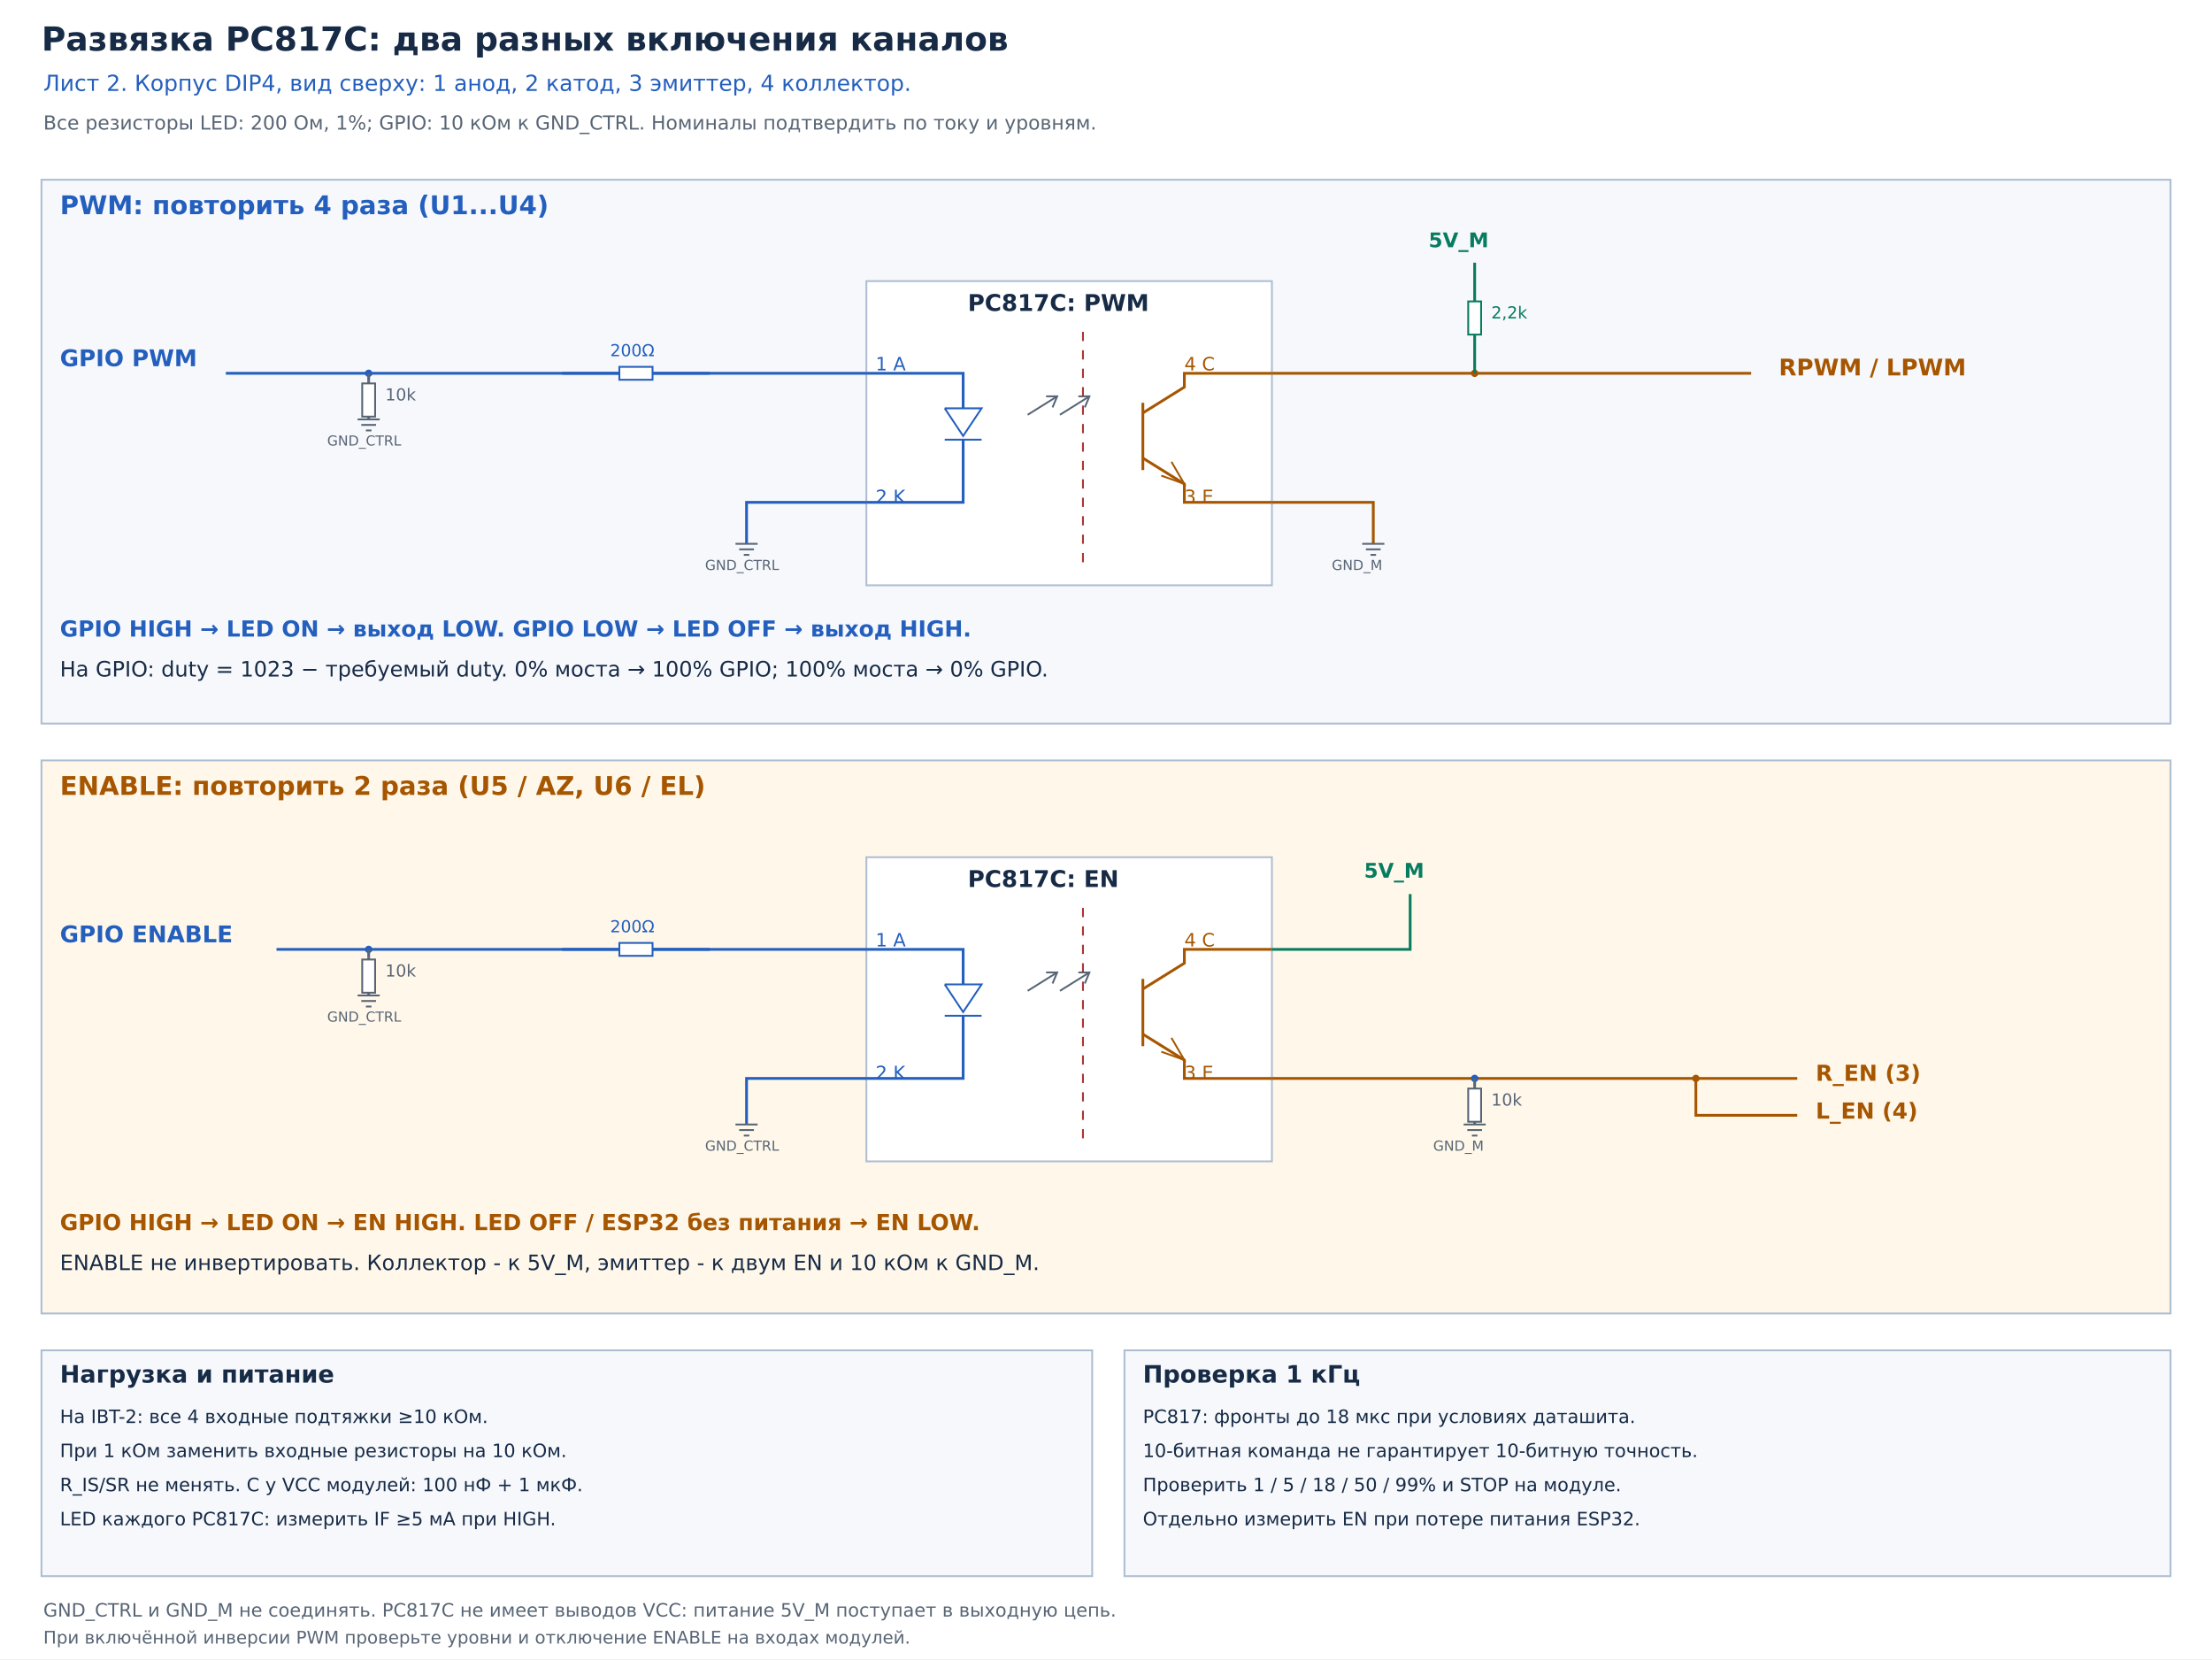
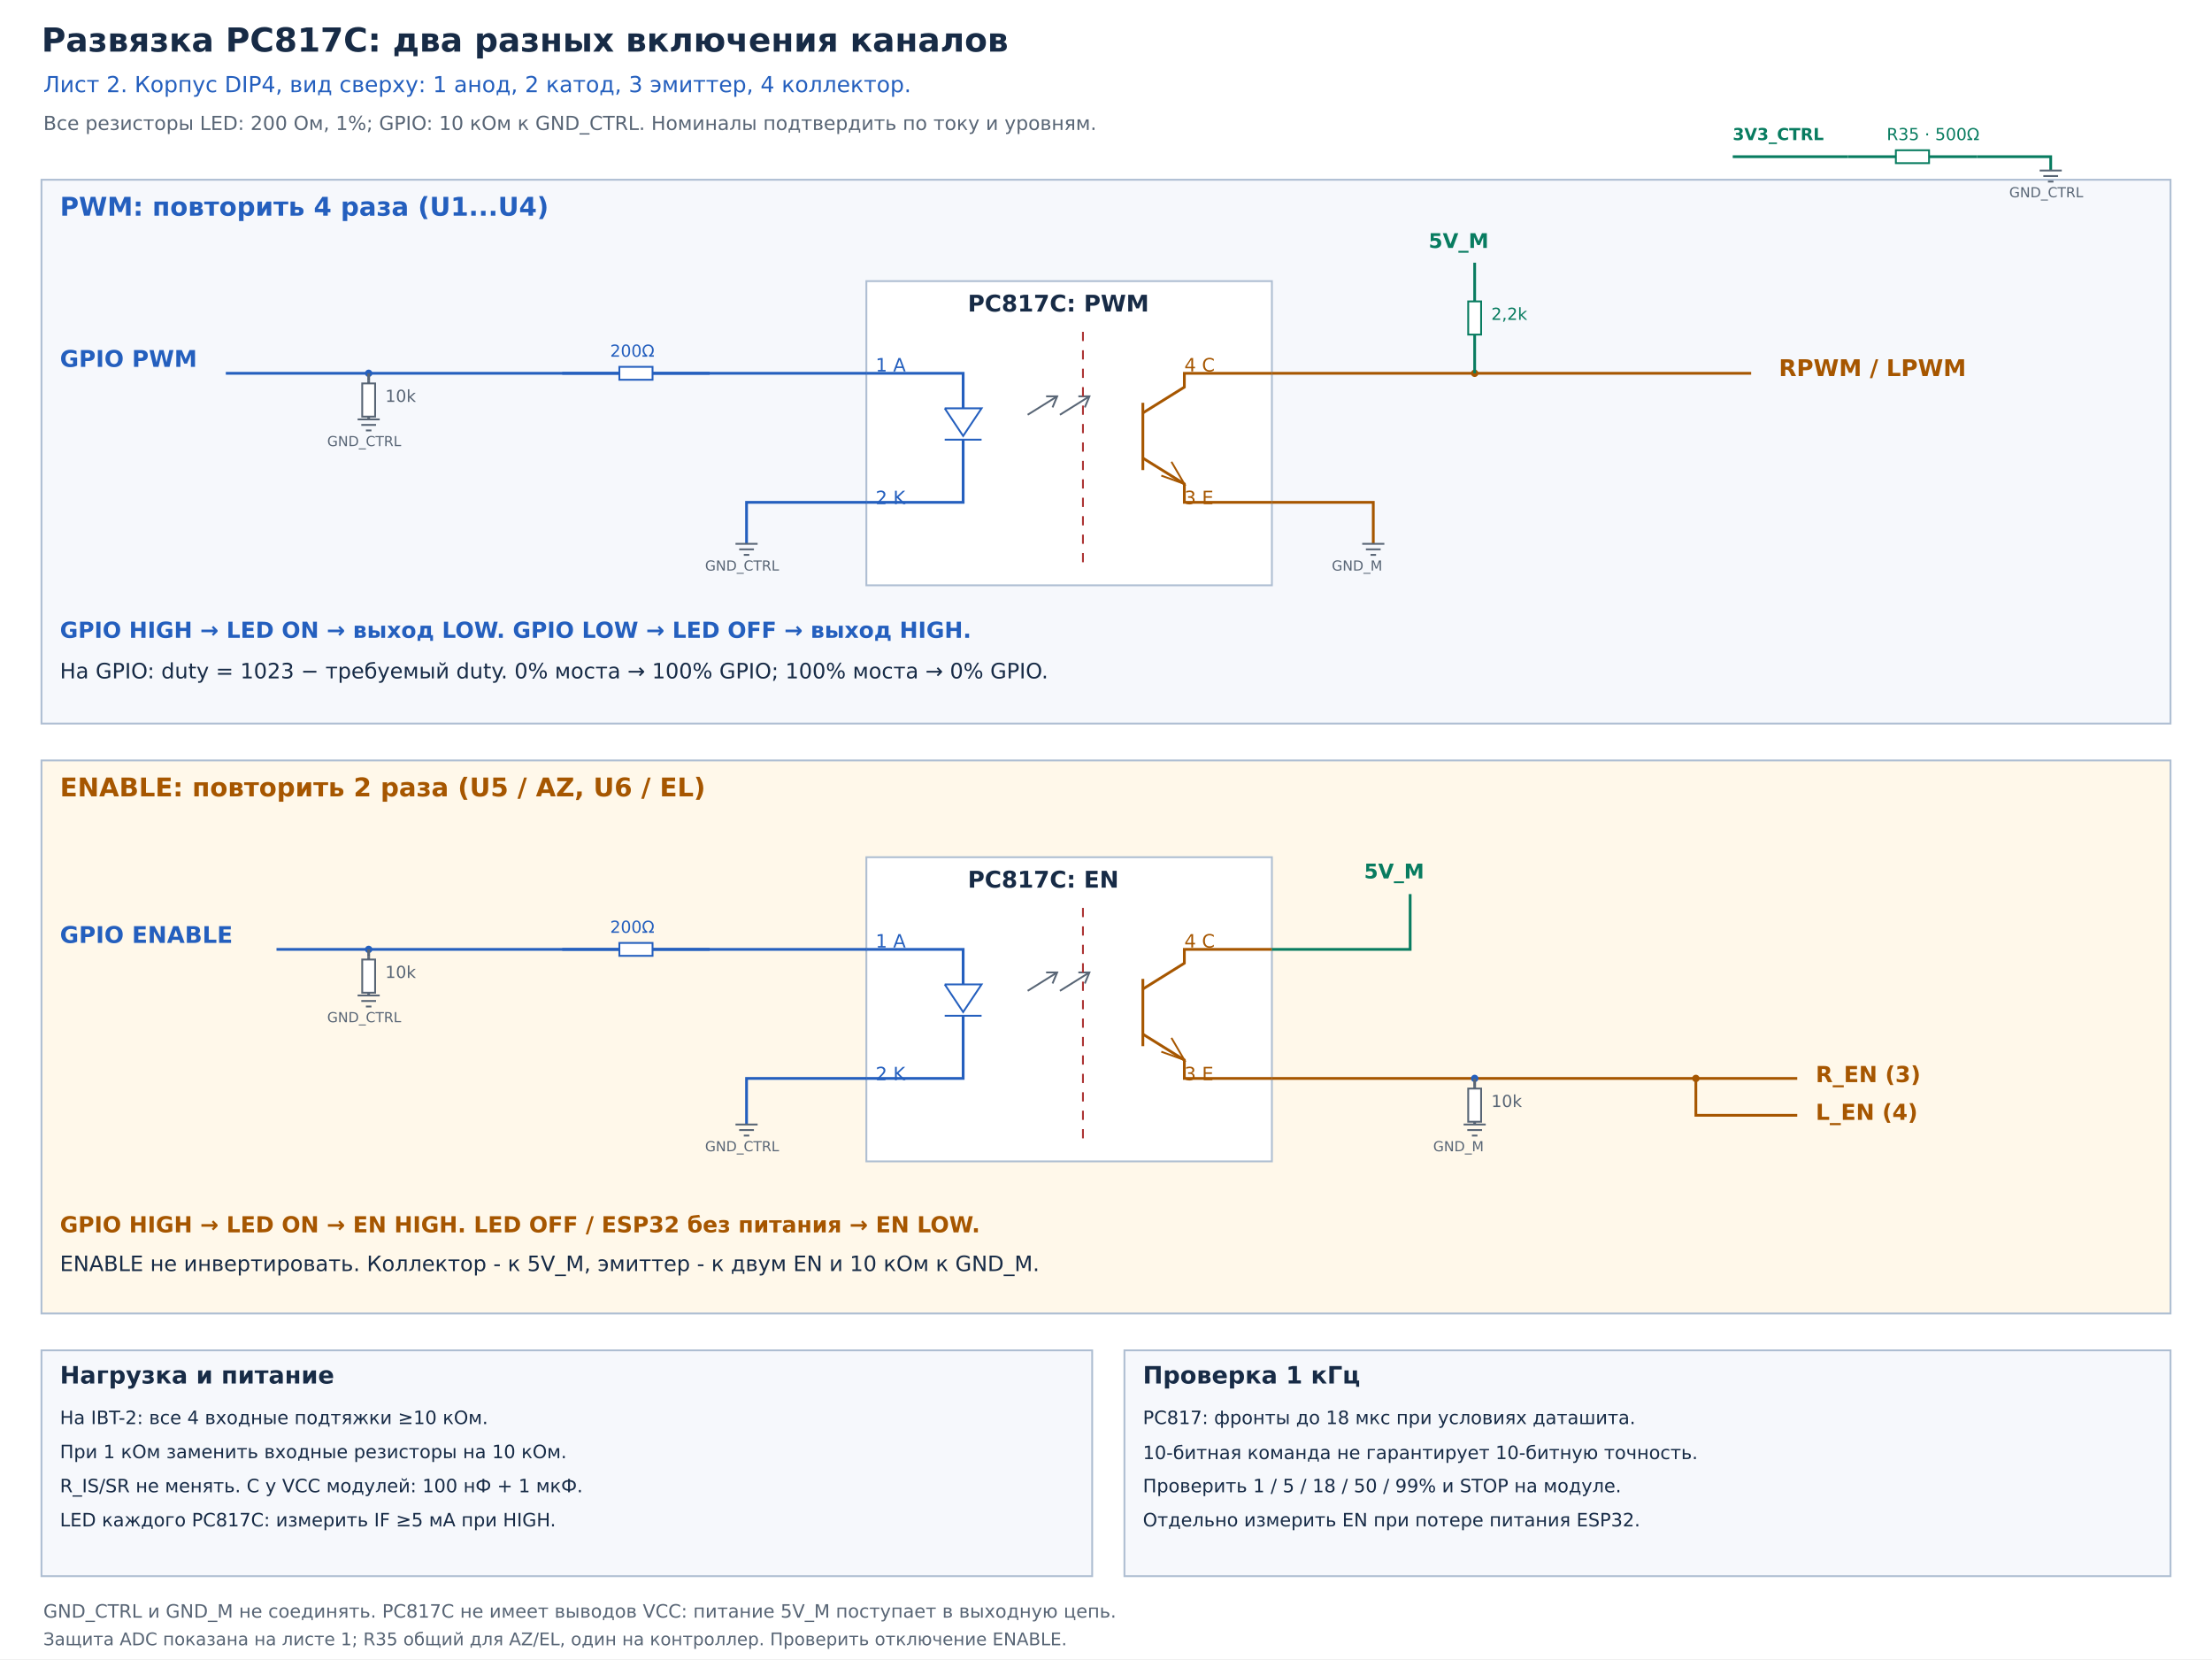
<svg xmlns="http://www.w3.org/2000/svg" width="2400" height="1800" viewBox="0 0 2400 1800">
  <rect width="100%" height="100%" fill="white" />
-   <text x="45" y="30" dominant-baseline="text-before-edge" font-family="DejaVu Sans,sans-serif" font-size="36" font-weight="bold" fill="#172b46">Развязка PC817C: два разных включения каналов</text>
-   <text x="47" y="82" dominant-baseline="text-before-edge" font-family="DejaVu Sans,sans-serif" font-size="24" font-weight="normal" fill="#245fbe">Лист 2. Корпус DIP4, вид сверху: 1 анод, 2 катод, 3 эмиттер, 4 коллектор.</text>
-   <text x="47" y="126" dominant-baseline="text-before-edge" font-family="DejaVu Sans,sans-serif" font-size="21" font-weight="normal" fill="#586575">Все резисторы LED: 200 Ом, 1%; GPIO: 10 кОм к GND_CTRL. Номиналы подтвердить по току и уровням.</text>
+   <text x="45" y="56" font-family="DejaVu Sans,sans-serif" font-size="36" font-weight="bold" fill="#172b46">Развязка PC817C: два разных включения каналов</text>
+   <text x="47" y="100" font-family="DejaVu Sans,sans-serif" font-size="24" font-weight="normal" fill="#245fbe">Лист 2. Корпус DIP4, вид сверху: 1 анод, 2 катод, 3 эмиттер, 4 коллектор.</text>
+   <text x="47" y="141" font-family="DejaVu Sans,sans-serif" font-size="21" font-weight="normal" fill="#586575">Все резисторы LED: 200 Ом, 1%; GPIO: 10 кОм к GND_CTRL. Номиналы подтвердить по току и уровням.</text>
  <rect x="45" y="195" width="2310" height="590" fill="#f6f8fc" stroke="#aebed2" stroke-width="2" />
-   <text x="65" y="213" dominant-baseline="text-before-edge" font-family="DejaVu Sans,sans-serif" font-size="28" font-weight="bold" fill="#245fbe">PWM: повторить 4 раза (U1...U4)</text>
+   <text x="1880" y="152" font-family="DejaVu Sans,sans-serif" font-size="18" font-weight="bold" fill="#087c60">3V3_CTRL</text>
+   <polyline points="1880,170 2005,170" fill="none" stroke="#087c60" stroke-width="3" />
+   <polyline points="2005,170 2057.0,170" fill="none" stroke="#087c60" stroke-width="3" />
+   <rect x="2057.0" y="163" width="36" height="14" fill="white" stroke="#087c60" stroke-width="2" />
+   <polyline points="2093.0,170 2145,170" fill="none" stroke="#087c60" stroke-width="3" />
+   <text x="2047.0" y="152" font-family="DejaVu Sans,sans-serif" font-size="18" font-weight="normal" fill="#087c60">R35 · 500Ω</text>
+   <polyline points="2145,170 2225,170 2225,185" fill="none" stroke="#087c60" stroke-width="3" />
+   <polyline points="2213,185 2237,185" fill="none" stroke="#586575" stroke-width="2" />
+   <polyline points="2217,191 2233,191" fill="none" stroke="#586575" stroke-width="2" />
+   <polyline points="2222,197 2228,197" fill="none" stroke="#586575" stroke-width="2" />
+   <text x="2180" y="214" font-family="DejaVu Sans,sans-serif" font-size="15" font-weight="normal" fill="#586575">GND_CTRL</text>
+   <text x="65" y="234" font-family="DejaVu Sans,sans-serif" font-size="28" font-weight="bold" fill="#245fbe">PWM: повторить 4 раза (U1...U4)</text>
  <rect x="940" y="305" width="440" height="330" fill="white" stroke="#aebed2" stroke-width="2" />
-   <text x="1050" y="320" dominant-baseline="text-before-edge" font-family="DejaVu Sans,sans-serif" font-size="25" font-weight="bold" fill="#172b46">PC817C: PWM</text>
-   <text x="950" y="388" dominant-baseline="text-before-edge" font-family="DejaVu Sans,sans-serif" font-size="20" font-weight="normal" fill="#245fbe">1 A</text>
-   <text x="950" y="532" dominant-baseline="text-before-edge" font-family="DejaVu Sans,sans-serif" font-size="20" font-weight="normal" fill="#245fbe">2 K</text>
-   <text x="1285" y="388" dominant-baseline="text-before-edge" font-family="DejaVu Sans,sans-serif" font-size="20" font-weight="normal" fill="#a65600">4 C</text>
-   <text x="1285" y="532" dominant-baseline="text-before-edge" font-family="DejaVu Sans,sans-serif" font-size="20" font-weight="normal" fill="#a65600">3 E</text>
+   <text x="1050" y="338" font-family="DejaVu Sans,sans-serif" font-size="25" font-weight="bold" fill="#172b46">PC817C: PWM</text>
+   <text x="950" y="403" font-family="DejaVu Sans,sans-serif" font-size="20" font-weight="normal" fill="#245fbe">1 A</text>
+   <text x="950" y="547" font-family="DejaVu Sans,sans-serif" font-size="20" font-weight="normal" fill="#245fbe">2 K</text>
+   <text x="1285" y="403" font-family="DejaVu Sans,sans-serif" font-size="20" font-weight="normal" fill="#a65600">4 C</text>
+   <text x="1285" y="547" font-family="DejaVu Sans,sans-serif" font-size="20" font-weight="normal" fill="#a65600">3 E</text>
  <polyline points="940,405 1045,405 1045,443" fill="none" stroke="#245fbe" stroke-width="3" />
  <polyline points="1025,443 1065,443 1045,473 1025,443" fill="none" stroke="#245fbe" stroke-width="2" />
  <polyline points="1025,477 1065,477" fill="none" stroke="#245fbe" stroke-width="2" />
  <polyline points="1045,477 1045,545 940,545" fill="none" stroke="#245fbe" stroke-width="3" />
  <polyline points="1115,450 1147,430" fill="none" stroke="#586575" stroke-width="2" />
  <polyline points="1135,430 1147,430 1142,442" fill="none" stroke="#586575" stroke-width="2" />
  <polyline points="1150,450 1182,430" fill="none" stroke="#586575" stroke-width="2" />
  <polyline points="1170,430 1182,430 1177,442" fill="none" stroke="#586575" stroke-width="2" />
  <polyline points="1175,360 1175,370" fill="none" stroke="#ac3434" stroke-width="2" />
  <polyline points="1175,380 1175,390" fill="none" stroke="#ac3434" stroke-width="2" />
  <polyline points="1175,400 1175,410" fill="none" stroke="#ac3434" stroke-width="2" />
  <polyline points="1175,420 1175,430" fill="none" stroke="#ac3434" stroke-width="2" />
  <polyline points="1175,440 1175,450" fill="none" stroke="#ac3434" stroke-width="2" />
  <polyline points="1175,460 1175,470" fill="none" stroke="#ac3434" stroke-width="2" />
  <polyline points="1175,480 1175,490" fill="none" stroke="#ac3434" stroke-width="2" />
  <polyline points="1175,500 1175,510" fill="none" stroke="#ac3434" stroke-width="2" />
  <polyline points="1175,520 1175,530" fill="none" stroke="#ac3434" stroke-width="2" />
  <polyline points="1175,540 1175,550" fill="none" stroke="#ac3434" stroke-width="2" />
  <polyline points="1175,560 1175,570" fill="none" stroke="#ac3434" stroke-width="2" />
  <polyline points="1175,580 1175,590" fill="none" stroke="#ac3434" stroke-width="2" />
  <polyline points="1175,600 1175,610" fill="none" stroke="#ac3434" stroke-width="2" />
  <polyline points="1240,437 1240,510" fill="none" stroke="#a65600" stroke-width="3" />
  <polyline points="1240,448 1285,420 1285,405 1380,405" fill="none" stroke="#a65600" stroke-width="3" />
  <polyline points="1240,497 1285,525 1285,545 1380,545" fill="none" stroke="#a65600" stroke-width="3" />
  <polyline points="1260,516 1285,525 1271,501" fill="none" stroke="#a65600" stroke-width="2" />
-   <text x="65" y="380" dominant-baseline="text-before-edge" font-family="DejaVu Sans,sans-serif" font-size="25" font-weight="bold" fill="#245fbe">GPIO PWM</text>
+   <text x="65" y="398" font-family="DejaVu Sans,sans-serif" font-size="25" font-weight="bold" fill="#245fbe">GPIO PWM</text>
  <polyline points="245,405 940,405" fill="none" stroke="#245fbe" stroke-width="3" />
  <circle cx="400" cy="405" r="4" fill="#245fbe" />
  <polyline points="400,413 400,416.0" fill="none" stroke="#586575" stroke-width="3" />
  <rect x="393" y="416.0" width="14" height="36" fill="white" stroke="#586575" stroke-width="2" />
  <polyline points="400,452.0 400,455" fill="none" stroke="#586575" stroke-width="3" />
-   <text x="418" y="422.0" dominant-baseline="text-before-edge" font-family="DejaVu Sans,sans-serif" font-size="18" font-weight="normal" fill="#586575">10k</text>
+   <text x="418" y="436.0" font-family="DejaVu Sans,sans-serif" font-size="18" font-weight="normal" fill="#586575">10k</text>
  <polyline points="400,405 400,413" fill="none" stroke="#586575" stroke-width="3" />
  <polyline points="388,455 412,455" fill="none" stroke="#586575" stroke-width="2" />
  <polyline points="392,461 408,461" fill="none" stroke="#586575" stroke-width="2" />
  <polyline points="397,467 403,467" fill="none" stroke="#586575" stroke-width="2" />
-   <text x="355" y="473" dominant-baseline="text-before-edge" font-family="DejaVu Sans,sans-serif" font-size="15" font-weight="normal" fill="#586575">GND_CTRL</text>
+   <text x="355" y="484" font-family="DejaVu Sans,sans-serif" font-size="15" font-weight="normal" fill="#586575">GND_CTRL</text>
  <polyline points="610,405 672.0,405" fill="none" stroke="#245fbe" stroke-width="3" />
  <rect x="672.0" y="398" width="36" height="14" fill="white" stroke="#245fbe" stroke-width="2" />
  <polyline points="708.0,405 770,405" fill="none" stroke="#245fbe" stroke-width="3" />
-   <text x="662.0" y="374" dominant-baseline="text-before-edge" font-family="DejaVu Sans,sans-serif" font-size="18" font-weight="normal" fill="#245fbe">200Ω</text>
+   <text x="662.0" y="387" font-family="DejaVu Sans,sans-serif" font-size="18" font-weight="normal" fill="#245fbe">200Ω</text>
  <polyline points="940,545 810,545 810,590" fill="none" stroke="#245fbe" stroke-width="3" />
  <polyline points="798,590 822,590" fill="none" stroke="#586575" stroke-width="2" />
  <polyline points="802,596 818,596" fill="none" stroke="#586575" stroke-width="2" />
  <polyline points="807,602 813,602" fill="none" stroke="#586575" stroke-width="2" />
-   <text x="765" y="608" dominant-baseline="text-before-edge" font-family="DejaVu Sans,sans-serif" font-size="15" font-weight="normal" fill="#586575">GND_CTRL</text>
+   <text x="765" y="619" font-family="DejaVu Sans,sans-serif" font-size="15" font-weight="normal" fill="#586575">GND_CTRL</text>
  <polyline points="1380,405 1900,405" fill="none" stroke="#a65600" stroke-width="3" />
  <circle cx="1600" cy="405" r="4" fill="#a65600" />
  <polyline points="1600,285 1600,327.0" fill="none" stroke="#087c60" stroke-width="3" />
  <rect x="1593" y="327.0" width="14" height="36" fill="white" stroke="#087c60" stroke-width="2" />
  <polyline points="1600,363.0 1600,405" fill="none" stroke="#087c60" stroke-width="3" />
-   <text x="1618" y="333.0" dominant-baseline="text-before-edge" font-family="DejaVu Sans,sans-serif" font-size="18" font-weight="normal" fill="#087c60">2,2k</text>
-   <text x="1550" y="253" dominant-baseline="text-before-edge" font-family="DejaVu Sans,sans-serif" font-size="22" font-weight="bold" fill="#087c60">5V_M</text>
-   <text x="1930" y="390" dominant-baseline="text-before-edge" font-family="DejaVu Sans,sans-serif" font-size="25" font-weight="bold" fill="#a65600">RPWM / LPWM</text>
+   <text x="1618" y="347.0" font-family="DejaVu Sans,sans-serif" font-size="18" font-weight="normal" fill="#087c60">2,2k</text>
+   <text x="1550" y="269" font-family="DejaVu Sans,sans-serif" font-size="22" font-weight="bold" fill="#087c60">5V_M</text>
+   <text x="1930" y="408" font-family="DejaVu Sans,sans-serif" font-size="25" font-weight="bold" fill="#a65600">RPWM / LPWM</text>
  <polyline points="1380,545 1490,545 1490,590" fill="none" stroke="#a65600" stroke-width="3" />
  <polyline points="1478,590 1502,590" fill="none" stroke="#586575" stroke-width="2" />
  <polyline points="1482,596 1498,596" fill="none" stroke="#586575" stroke-width="2" />
  <polyline points="1487,602 1493,602" fill="none" stroke="#586575" stroke-width="2" />
-   <text x="1445" y="608" dominant-baseline="text-before-edge" font-family="DejaVu Sans,sans-serif" font-size="15" font-weight="normal" fill="#586575">GND_M</text>
-   <text x="65" y="674" dominant-baseline="text-before-edge" font-family="DejaVu Sans,sans-serif" font-size="24" font-weight="bold" fill="#245fbe">GPIO HIGH → LED ON → выход LOW. GPIO LOW → LED OFF → выход HIGH.</text>
-   <text x="65" y="718" dominant-baseline="text-before-edge" font-family="DejaVu Sans,sans-serif" font-size="23" font-weight="normal" fill="#172b46">На GPIO: duty = 1023 − требуемый duty. 0% моста → 100% GPIO; 100% моста → 0% GPIO.</text>
+   <text x="1445" y="619" font-family="DejaVu Sans,sans-serif" font-size="15" font-weight="normal" fill="#586575">GND_M</text>
+   <text x="65" y="692" font-family="DejaVu Sans,sans-serif" font-size="24" font-weight="bold" fill="#245fbe">GPIO HIGH → LED ON → выход LOW. GPIO LOW → LED OFF → выход HIGH.</text>
+   <text x="65" y="736" font-family="DejaVu Sans,sans-serif" font-size="23" font-weight="normal" fill="#172b46">На GPIO: duty = 1023 − требуемый duty. 0% моста → 100% GPIO; 100% моста → 0% GPIO.</text>
  <rect x="45" y="825" width="2310" height="600" fill="#fff8ea" stroke="#aebed2" stroke-width="2" />
-   <text x="65" y="843" dominant-baseline="text-before-edge" font-family="DejaVu Sans,sans-serif" font-size="28" font-weight="bold" fill="#a65600">ENABLE: повторить 2 раза (U5 / AZ, U6 / EL)</text>
+   <text x="65" y="864" font-family="DejaVu Sans,sans-serif" font-size="28" font-weight="bold" fill="#a65600">ENABLE: повторить 2 раза (U5 / AZ, U6 / EL)</text>
  <rect x="940" y="930" width="440" height="330" fill="white" stroke="#aebed2" stroke-width="2" />
-   <text x="1050" y="945" dominant-baseline="text-before-edge" font-family="DejaVu Sans,sans-serif" font-size="25" font-weight="bold" fill="#172b46">PC817C: EN</text>
-   <text x="950" y="1013" dominant-baseline="text-before-edge" font-family="DejaVu Sans,sans-serif" font-size="20" font-weight="normal" fill="#245fbe">1 A</text>
-   <text x="950" y="1157" dominant-baseline="text-before-edge" font-family="DejaVu Sans,sans-serif" font-size="20" font-weight="normal" fill="#245fbe">2 K</text>
-   <text x="1285" y="1013" dominant-baseline="text-before-edge" font-family="DejaVu Sans,sans-serif" font-size="20" font-weight="normal" fill="#a65600">4 C</text>
-   <text x="1285" y="1157" dominant-baseline="text-before-edge" font-family="DejaVu Sans,sans-serif" font-size="20" font-weight="normal" fill="#a65600">3 E</text>
+   <text x="1050" y="963" font-family="DejaVu Sans,sans-serif" font-size="25" font-weight="bold" fill="#172b46">PC817C: EN</text>
+   <text x="950" y="1028" font-family="DejaVu Sans,sans-serif" font-size="20" font-weight="normal" fill="#245fbe">1 A</text>
+   <text x="950" y="1172" font-family="DejaVu Sans,sans-serif" font-size="20" font-weight="normal" fill="#245fbe">2 K</text>
+   <text x="1285" y="1028" font-family="DejaVu Sans,sans-serif" font-size="20" font-weight="normal" fill="#a65600">4 C</text>
+   <text x="1285" y="1172" font-family="DejaVu Sans,sans-serif" font-size="20" font-weight="normal" fill="#a65600">3 E</text>
  <polyline points="940,1030 1045,1030 1045,1068" fill="none" stroke="#245fbe" stroke-width="3" />
  <polyline points="1025,1068 1065,1068 1045,1098 1025,1068" fill="none" stroke="#245fbe" stroke-width="2" />
  <polyline points="1025,1102 1065,1102" fill="none" stroke="#245fbe" stroke-width="2" />
  <polyline points="1045,1102 1045,1170 940,1170" fill="none" stroke="#245fbe" stroke-width="3" />
  <polyline points="1115,1075 1147,1055" fill="none" stroke="#586575" stroke-width="2" />
  <polyline points="1135,1055 1147,1055 1142,1067" fill="none" stroke="#586575" stroke-width="2" />
  <polyline points="1150,1075 1182,1055" fill="none" stroke="#586575" stroke-width="2" />
  <polyline points="1170,1055 1182,1055 1177,1067" fill="none" stroke="#586575" stroke-width="2" />
  <polyline points="1175,985 1175,995" fill="none" stroke="#ac3434" stroke-width="2" />
  <polyline points="1175,1005 1175,1015" fill="none" stroke="#ac3434" stroke-width="2" />
  <polyline points="1175,1025 1175,1035" fill="none" stroke="#ac3434" stroke-width="2" />
  <polyline points="1175,1045 1175,1055" fill="none" stroke="#ac3434" stroke-width="2" />
  <polyline points="1175,1065 1175,1075" fill="none" stroke="#ac3434" stroke-width="2" />
  <polyline points="1175,1085 1175,1095" fill="none" stroke="#ac3434" stroke-width="2" />
  <polyline points="1175,1105 1175,1115" fill="none" stroke="#ac3434" stroke-width="2" />
  <polyline points="1175,1125 1175,1135" fill="none" stroke="#ac3434" stroke-width="2" />
  <polyline points="1175,1145 1175,1155" fill="none" stroke="#ac3434" stroke-width="2" />
  <polyline points="1175,1165 1175,1175" fill="none" stroke="#ac3434" stroke-width="2" />
  <polyline points="1175,1185 1175,1195" fill="none" stroke="#ac3434" stroke-width="2" />
  <polyline points="1175,1205 1175,1215" fill="none" stroke="#ac3434" stroke-width="2" />
  <polyline points="1175,1225 1175,1235" fill="none" stroke="#ac3434" stroke-width="2" />
  <polyline points="1240,1062 1240,1135" fill="none" stroke="#a65600" stroke-width="3" />
  <polyline points="1240,1073 1285,1045 1285,1030 1380,1030" fill="none" stroke="#a65600" stroke-width="3" />
  <polyline points="1240,1122 1285,1150 1285,1170 1380,1170" fill="none" stroke="#a65600" stroke-width="3" />
  <polyline points="1260,1141 1285,1150 1271,1126" fill="none" stroke="#a65600" stroke-width="2" />
-   <text x="65" y="1005" dominant-baseline="text-before-edge" font-family="DejaVu Sans,sans-serif" font-size="25" font-weight="bold" fill="#245fbe">GPIO ENABLE</text>
+   <text x="65" y="1023" font-family="DejaVu Sans,sans-serif" font-size="25" font-weight="bold" fill="#245fbe">GPIO ENABLE</text>
  <polyline points="300,1030 940,1030" fill="none" stroke="#245fbe" stroke-width="3" />
  <circle cx="400" cy="1030" r="4" fill="#245fbe" />
  <polyline points="400,1038 400,1041.0" fill="none" stroke="#586575" stroke-width="3" />
  <rect x="393" y="1041.0" width="14" height="36" fill="white" stroke="#586575" stroke-width="2" />
  <polyline points="400,1077.0 400,1080" fill="none" stroke="#586575" stroke-width="3" />
-   <text x="418" y="1047.0" dominant-baseline="text-before-edge" font-family="DejaVu Sans,sans-serif" font-size="18" font-weight="normal" fill="#586575">10k</text>
+   <text x="418" y="1061.0" font-family="DejaVu Sans,sans-serif" font-size="18" font-weight="normal" fill="#586575">10k</text>
  <polyline points="400,1030 400,1038" fill="none" stroke="#586575" stroke-width="3" />
  <polyline points="388,1080 412,1080" fill="none" stroke="#586575" stroke-width="2" />
  <polyline points="392,1086 408,1086" fill="none" stroke="#586575" stroke-width="2" />
  <polyline points="397,1092 403,1092" fill="none" stroke="#586575" stroke-width="2" />
-   <text x="355" y="1098" dominant-baseline="text-before-edge" font-family="DejaVu Sans,sans-serif" font-size="15" font-weight="normal" fill="#586575">GND_CTRL</text>
+   <text x="355" y="1109" font-family="DejaVu Sans,sans-serif" font-size="15" font-weight="normal" fill="#586575">GND_CTRL</text>
  <polyline points="610,1030 672.0,1030" fill="none" stroke="#245fbe" stroke-width="3" />
  <rect x="672.0" y="1023" width="36" height="14" fill="white" stroke="#245fbe" stroke-width="2" />
  <polyline points="708.0,1030 770,1030" fill="none" stroke="#245fbe" stroke-width="3" />
-   <text x="662.0" y="999" dominant-baseline="text-before-edge" font-family="DejaVu Sans,sans-serif" font-size="18" font-weight="normal" fill="#245fbe">200Ω</text>
+   <text x="662.0" y="1012" font-family="DejaVu Sans,sans-serif" font-size="18" font-weight="normal" fill="#245fbe">200Ω</text>
  <polyline points="940,1170 810,1170 810,1220" fill="none" stroke="#245fbe" stroke-width="3" />
  <polyline points="798,1220 822,1220" fill="none" stroke="#586575" stroke-width="2" />
  <polyline points="802,1226 818,1226" fill="none" stroke="#586575" stroke-width="2" />
  <polyline points="807,1232 813,1232" fill="none" stroke="#586575" stroke-width="2" />
-   <text x="765" y="1238" dominant-baseline="text-before-edge" font-family="DejaVu Sans,sans-serif" font-size="15" font-weight="normal" fill="#586575">GND_CTRL</text>
+   <text x="765" y="1249" font-family="DejaVu Sans,sans-serif" font-size="15" font-weight="normal" fill="#586575">GND_CTRL</text>
  <polyline points="1380,1030 1530,1030 1530,970" fill="none" stroke="#087c60" stroke-width="3" />
-   <text x="1480" y="937" dominant-baseline="text-before-edge" font-family="DejaVu Sans,sans-serif" font-size="22" font-weight="bold" fill="#087c60">5V_M</text>
+   <text x="1480" y="953" font-family="DejaVu Sans,sans-serif" font-size="22" font-weight="bold" fill="#087c60">5V_M</text>
  <polyline points="1380,1170 1950,1170" fill="none" stroke="#a65600" stroke-width="3" />
  <circle cx="1600" cy="1170" r="4" fill="#245fbe" />
  <polyline points="1600,1178 1600,1181.0" fill="none" stroke="#586575" stroke-width="3" />
  <rect x="1593" y="1181.0" width="14" height="36" fill="white" stroke="#586575" stroke-width="2" />
  <polyline points="1600,1217.0 1600,1220" fill="none" stroke="#586575" stroke-width="3" />
-   <text x="1618" y="1187.0" dominant-baseline="text-before-edge" font-family="DejaVu Sans,sans-serif" font-size="18" font-weight="normal" fill="#586575">10k</text>
+   <text x="1618" y="1201.0" font-family="DejaVu Sans,sans-serif" font-size="18" font-weight="normal" fill="#586575">10k</text>
  <polyline points="1600,1170 1600,1178" fill="none" stroke="#586575" stroke-width="3" />
  <polyline points="1588,1220 1612,1220" fill="none" stroke="#586575" stroke-width="2" />
  <polyline points="1592,1226 1608,1226" fill="none" stroke="#586575" stroke-width="2" />
  <polyline points="1597,1232 1603,1232" fill="none" stroke="#586575" stroke-width="2" />
-   <text x="1555" y="1238" dominant-baseline="text-before-edge" font-family="DejaVu Sans,sans-serif" font-size="15" font-weight="normal" fill="#586575">GND_M</text>
+   <text x="1555" y="1249" font-family="DejaVu Sans,sans-serif" font-size="15" font-weight="normal" fill="#586575">GND_M</text>
  <circle cx="1840" cy="1170" r="4" fill="#a65600" />
  <polyline points="1840,1170 1840,1210 1950,1210" fill="none" stroke="#a65600" stroke-width="3" />
-   <text x="1970" y="1156" dominant-baseline="text-before-edge" font-family="DejaVu Sans,sans-serif" font-size="24" font-weight="bold" fill="#a65600">R_EN (3)</text>
-   <text x="1970" y="1197" dominant-baseline="text-before-edge" font-family="DejaVu Sans,sans-serif" font-size="24" font-weight="bold" fill="#a65600">L_EN (4)</text>
-   <text x="65" y="1318" dominant-baseline="text-before-edge" font-family="DejaVu Sans,sans-serif" font-size="24" font-weight="bold" fill="#a65600">GPIO HIGH → LED ON → EN HIGH. LED OFF / ESP32 без питания → EN LOW.</text>
-   <text x="65" y="1362" dominant-baseline="text-before-edge" font-family="DejaVu Sans,sans-serif" font-size="23" font-weight="normal" fill="#172b46">ENABLE не инвертировать. Коллектор - к 5V_M, эмиттер - к двум EN и 10 кОм к GND_M.</text>
+   <text x="1970" y="1174" font-family="DejaVu Sans,sans-serif" font-size="24" font-weight="bold" fill="#a65600">R_EN (3)</text>
+   <text x="1970" y="1215" font-family="DejaVu Sans,sans-serif" font-size="24" font-weight="bold" fill="#a65600">L_EN (4)</text>
+   <text x="65" y="1337" font-family="DejaVu Sans,sans-serif" font-size="24" font-weight="bold" fill="#a65600">GPIO HIGH → LED ON → EN HIGH. LED OFF / ESP32 без питания → EN LOW.</text>
+   <text x="65" y="1379" font-family="DejaVu Sans,sans-serif" font-size="23" font-weight="normal" fill="#172b46">ENABLE не инвертировать. Коллектор - к 5V_M, эмиттер - к двум EN и 10 кОм к GND_M.</text>
  <rect x="45" y="1465" width="1140" height="245" fill="#f6f8fc" stroke="#aebed2" stroke-width="2" />
-   <text x="65" y="1482" dominant-baseline="text-before-edge" font-family="DejaVu Sans,sans-serif" font-size="26" font-weight="bold" fill="#172b46">Нагрузка и питание</text>
-   <text x="65" y="1530" dominant-baseline="text-before-edge" font-family="DejaVu Sans,sans-serif" font-size="20" font-weight="normal" fill="#172b46">На IBT-2: все 4 входные подтяжки ≥10 кОм.</text>
-   <text x="65" y="1567" dominant-baseline="text-before-edge" font-family="DejaVu Sans,sans-serif" font-size="20" font-weight="normal" fill="#172b46">При 1 кОм заменить входные резисторы на 10 кОм.</text>
-   <text x="65" y="1604" dominant-baseline="text-before-edge" font-family="DejaVu Sans,sans-serif" font-size="20" font-weight="normal" fill="#172b46">R_IS/SR не менять. C у VCC модулей: 100 нФ + 1 мкФ.</text>
-   <text x="65" y="1641" dominant-baseline="text-before-edge" font-family="DejaVu Sans,sans-serif" font-size="20" font-weight="normal" fill="#172b46">LED каждого PC817C: измерить IF ≥5 мА при HIGH.</text>
+   <text x="65" y="1501" font-family="DejaVu Sans,sans-serif" font-size="26" font-weight="bold" fill="#172b46">Нагрузка и питание</text>
+   <text x="65" y="1545" font-family="DejaVu Sans,sans-serif" font-size="20" font-weight="normal" fill="#172b46">На IBT-2: все 4 входные подтяжки ≥10 кОм.</text>
+   <text x="65" y="1582" font-family="DejaVu Sans,sans-serif" font-size="20" font-weight="normal" fill="#172b46">При 1 кОм заменить входные резисторы на 10 кОм.</text>
+   <text x="65" y="1619" font-family="DejaVu Sans,sans-serif" font-size="20" font-weight="normal" fill="#172b46">R_IS/SR не менять. C у VCC модулей: 100 нФ + 1 мкФ.</text>
+   <text x="65" y="1656" font-family="DejaVu Sans,sans-serif" font-size="20" font-weight="normal" fill="#172b46">LED каждого PC817C: измерить IF ≥5 мА при HIGH.</text>
  <rect x="1220" y="1465" width="1135" height="245" fill="#f6f8fc" stroke="#aebed2" stroke-width="2" />
-   <text x="1240" y="1482" dominant-baseline="text-before-edge" font-family="DejaVu Sans,sans-serif" font-size="26" font-weight="bold" fill="#172b46">Проверка 1 кГц</text>
-   <text x="1240" y="1530" dominant-baseline="text-before-edge" font-family="DejaVu Sans,sans-serif" font-size="20" font-weight="normal" fill="#172b46">PC817: фронты до 18 мкс при условиях даташита.</text>
-   <text x="1240" y="1567" dominant-baseline="text-before-edge" font-family="DejaVu Sans,sans-serif" font-size="20" font-weight="normal" fill="#172b46">10-битная команда не гарантирует 10-битную точность.</text>
-   <text x="1240" y="1604" dominant-baseline="text-before-edge" font-family="DejaVu Sans,sans-serif" font-size="20" font-weight="normal" fill="#172b46">Проверить 1 / 5 / 18 / 50 / 99% и STOP на модуле.</text>
-   <text x="1240" y="1641" dominant-baseline="text-before-edge" font-family="DejaVu Sans,sans-serif" font-size="20" font-weight="normal" fill="#172b46">Отдельно измерить EN при потере питания ESP32.</text>
-   <text x="47" y="1740" dominant-baseline="text-before-edge" font-family="DejaVu Sans,sans-serif" font-size="20" font-weight="normal" fill="#586575">GND_CTRL и GND_M не соединять. PC817C не имеет выводов VCC: питание 5V_M поступает в выходную цепь.</text>
-   <text x="47" y="1770" dominant-baseline="text-before-edge" font-family="DejaVu Sans,sans-serif" font-size="19" font-weight="normal" fill="#586575">При включённой инверсии PWM проверьте уровни и отключение ENABLE на входах модулей.</text>
+   <text x="1240" y="1501" font-family="DejaVu Sans,sans-serif" font-size="26" font-weight="bold" fill="#172b46">Проверка 1 кГц</text>
+   <text x="1240" y="1545" font-family="DejaVu Sans,sans-serif" font-size="20" font-weight="normal" fill="#172b46">PC817: фронты до 18 мкс при условиях даташита.</text>
+   <text x="1240" y="1583" font-family="DejaVu Sans,sans-serif" font-size="20" font-weight="normal" fill="#172b46">10-битная команда не гарантирует 10-битную точность.</text>
+   <text x="1240" y="1619" font-family="DejaVu Sans,sans-serif" font-size="20" font-weight="normal" fill="#172b46">Проверить 1 / 5 / 18 / 50 / 99% и STOP на модуле.</text>
+   <text x="1240" y="1656" font-family="DejaVu Sans,sans-serif" font-size="20" font-weight="normal" fill="#172b46">Отдельно измерить EN при потере питания ESP32.</text>
+   <text x="47" y="1755" font-family="DejaVu Sans,sans-serif" font-size="20" font-weight="normal" fill="#586575">GND_CTRL и GND_M не соединять. PC817C не имеет выводов VCC: питание 5V_M поступает в выходную цепь.</text>
+   <text x="47" y="1785" font-family="DejaVu Sans,sans-serif" font-size="19" font-weight="normal" fill="#586575">Защита ADC показана на листе 1; R35 общий для AZ/EL, один на контроллер. Проверить отключение ENABLE.</text>
</svg>
